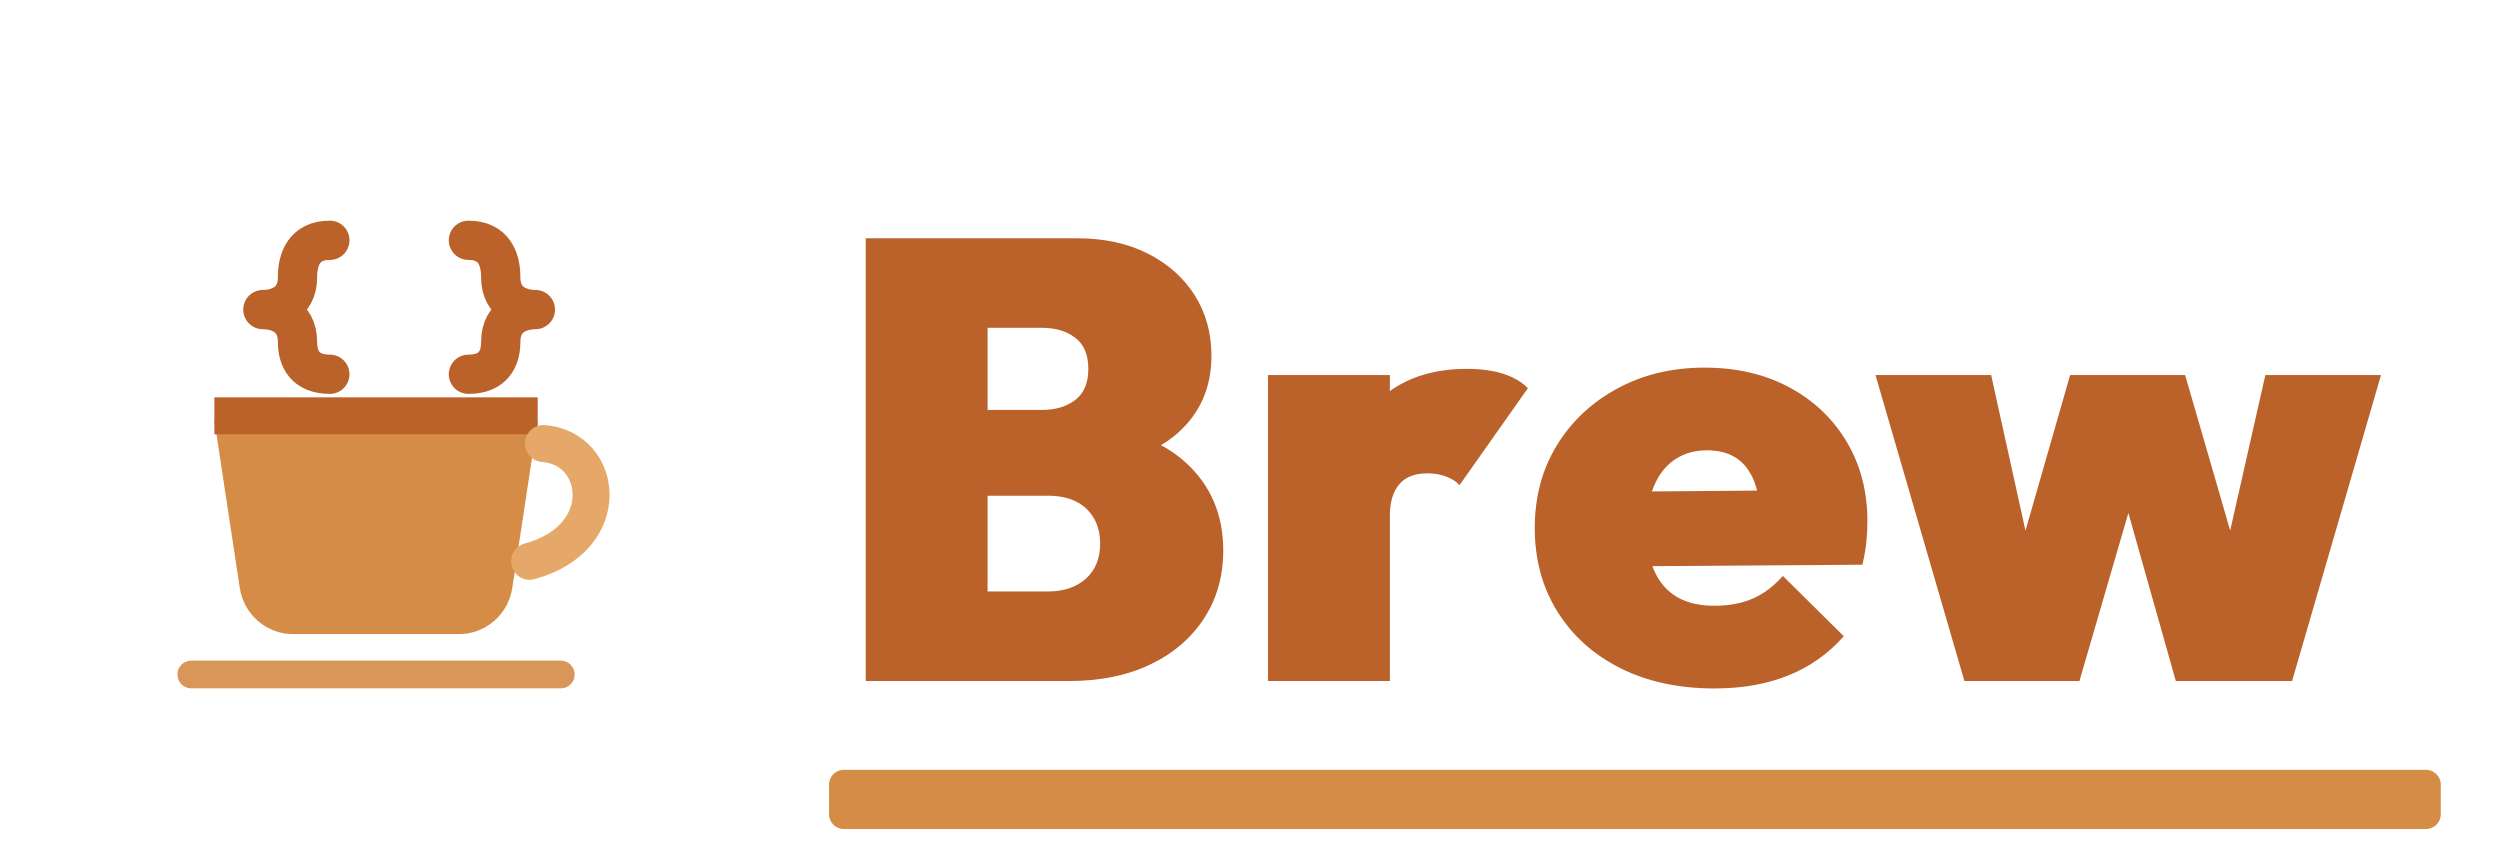
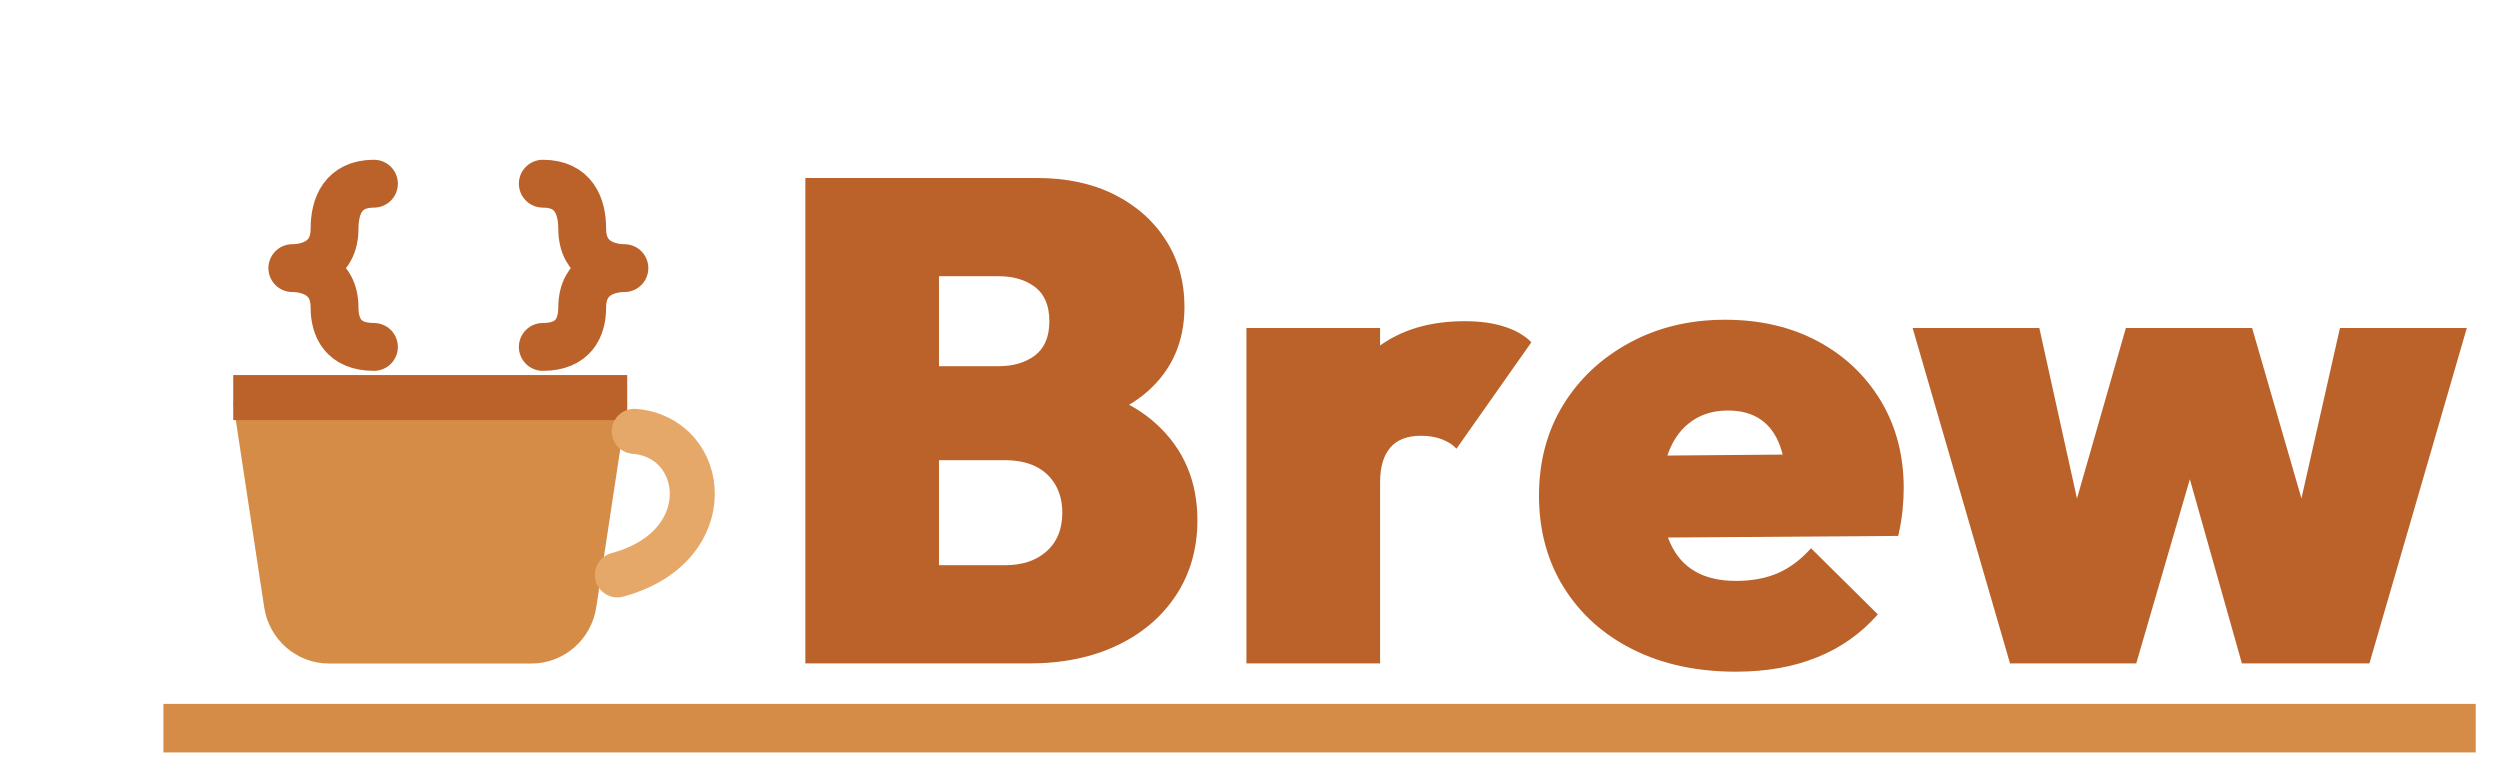
- <svg xmlns="http://www.w3.org/2000/svg" viewBox="0 0 168.87 58" fill="none" role="img" aria-label="Brew">
-   <g transform="translate(2,5) scale(0.78)">
+ <svg xmlns="http://www.w3.org/2000/svg" viewBox="0 0 154.5 47.5" fill="none" role="img" aria-label="Brew">
+   <g transform="translate(0.50,-1.17) scale(0.8696)">
    <path fill="#D48C46" d="M16 30h28l-2.2 14.5c-.35 2.3-2.3 4-4.6 4H22.8c-2.3 0-4.25-1.7-4.6-4L16 30z" />
    <path fill="#BA622A" d="M16 28h28v3.2H16z" />
    <path fill="none" stroke="#E5A869" stroke-width="3.2" stroke-linecap="round" d="M44.5 32c5.2.4 6.2 8.2-1.2 10.2" />
-     <path fill="none" stroke="#D48C46" stroke-width="2.4" stroke-linecap="round" opacity="0.9" d="M14 52h32" />
    <path fill="none" stroke="#BA622A" stroke-width="3.4" stroke-linecap="round" stroke-linejoin="round" d="M26 26c-2.2 0-2.8-1.4-2.8-2.8 0-2.4-2-2.8-3-2.8 1 0 3-.4 3-2.8C23.2 16 23.8 14.4 26 14.4" />
    <path fill="none" stroke="#BA622A" stroke-width="3.4" stroke-linecap="round" stroke-linejoin="round" d="M38 26c2.2 0 2.8-1.4 2.8-2.8 0-2.4 2-2.8 3-2.8-1 0-3-.4-3-2.8C40.8 16 40.2 14.4 38 14.4" />
  </g>
-   <path fill="#BA622A" d="M65.282 46.0V39.952H70.784Q72.38 39.952 73.346 39.091Q74.312 38.23 74.312 36.718Q74.312 35.71 73.871 34.975Q73.43 34.24 72.653 33.862Q71.876 33.484 70.784 33.484H65.282V27.688H70.406Q71.75 27.688 72.632 27.016Q73.514 26.344 73.514 24.916Q73.514 23.488 72.632 22.816Q71.75 22.144 70.406 22.144H65.282V16.096H72.758Q75.488 16.096 77.525 17.125Q79.562 18.154 80.696 19.939Q81.83 21.724 81.83 24.034Q81.83 27.226 79.562 29.242Q77.294 31.258 72.926 31.552L72.842 28.654Q77.588 28.948 80.108 31.258Q82.628 33.568 82.628 37.18Q82.628 39.784 81.326 41.779Q80.024 43.774 77.693 44.887Q75.362 46.0 72.254 46.0ZM58.478 46.0V16.096H66.71V46.0Z" />
-   <path fill="#BA622A" d="M85.652 46.0V25.336H93.884V46.0ZM93.884 34.828 90.062 31.426Q91.658 28.066 93.779 26.491Q95.899 24.916 99.092 24.916Q100.52 24.916 101.549 25.252Q102.578 25.588 103.208 26.218L98.588 32.77Q98.294 32.434 97.722 32.203Q97.151 31.972 96.404 31.972Q95.144 31.972 94.514 32.717Q93.884 33.463 93.884 34.828Z" />
-   <path fill="#BA622A" d="M115.808 46.504Q112.196 46.504 109.466 45.139Q106.736 43.774 105.203 41.317Q103.67 38.86 103.67 35.668Q103.67 32.518 105.161 30.082Q106.652 27.646 109.256 26.239Q111.86 24.832 115.136 24.832Q118.37 24.832 120.848 26.155Q123.326 27.478 124.733 29.83Q126.14 32.182 126.14 35.206Q126.14 35.836 126.077 36.529Q126.014 37.222 125.804 38.146L107.156 38.272V33.232L122.738 33.106L118.916 35.332Q118.916 33.652 118.517 32.581Q118.118 31.51 117.32 30.964Q116.522 30.418 115.304 30.418Q114.044 30.418 113.12 31.048Q112.196 31.678 111.713 32.854Q111.23 34.03 111.23 35.71Q111.23 37.432 111.755 38.587Q112.28 39.742 113.288 40.33Q114.296 40.918 115.808 40.918Q117.278 40.918 118.391 40.435Q119.504 39.952 120.428 38.902L124.544 42.976Q122.99 44.74 120.806 45.622Q118.622 46.504 115.808 46.504Z" />
-   <path fill="#BA622A" d="M132.692 46.0 126.686 25.336H134.498L137.816 40.372L135.506 40.414L139.832 25.336H147.602L151.97 40.414L149.618 40.372L153.02 25.336H160.832L154.826 46.0H146.972L142.94 31.72H144.62L140.462 46.0Z" />
-   <rect x="56" y="52" width="108.87" height="4" rx="1" fill="#D48C46" />
+   <path fill="#BA622A" d="M56.59 41.00V34.93H62.11Q63.72 34.93 64.68 34.07Q65.65 33.21 65.65 31.69Q65.65 30.68 65.21 29.94Q64.77 29.20 63.99 28.82Q63.21 28.44 62.11 28.44H56.59V22.63H61.73Q63.08 22.63 63.97 21.96Q64.85 21.28 64.85 19.85Q64.85 18.42 63.97 17.74Q63.08 17.07 61.73 17.07H56.59V11.00H64.09Q66.83 11.00 68.88 12.03Q70.92 13.06 72.06 14.86Q73.20 16.65 73.20 18.96Q73.20 22.17 70.92 24.19Q68.64 26.21 64.26 26.51L64.18 23.60Q68.94 23.89 71.47 26.21Q74.00 28.53 74.00 32.15Q74.00 34.76 72.69 36.77Q71.38 38.77 69.05 39.88Q66.71 41.00 63.59 41.00ZM49.77 41.00V11.00H58.03V41.00Z" />
+   <path fill="#BA622A" d="M77.03 41.00V20.27H85.29V41.00ZM85.29 29.79 81.45 26.38Q83.06 23.01 85.18 21.43Q87.31 19.85 90.51 19.85Q91.95 19.85 92.98 20.19Q94.01 20.52 94.64 21.15L90.01 27.73Q89.71 27.39 89.14 27.16Q88.57 26.93 87.82 26.93Q86.55 26.93 85.92 27.66Q85.29 28.40 85.29 29.79Z" />
+   <path fill="#BA622A" d="M107.28 41.51Q103.66 41.51 100.92 40.14Q98.18 38.77 96.64 36.30Q95.11 33.84 95.11 30.63Q95.11 27.47 96.60 25.03Q98.10 22.59 100.71 21.18Q103.32 19.76 106.61 19.76Q109.85 19.76 112.34 21.09Q114.82 22.42 116.24 24.78Q117.65 27.14 117.65 30.17Q117.65 30.80 117.58 31.50Q117.52 32.19 117.31 33.12L98.60 33.25V28.19L114.23 28.06L110.40 30.30Q110.40 28.61 110.00 27.54Q109.60 26.46 108.80 25.92Q108.00 25.37 106.78 25.37Q105.51 25.37 104.59 26.00Q103.66 26.63 103.17 27.81Q102.69 28.99 102.69 30.68Q102.69 32.40 103.22 33.56Q103.74 34.72 104.75 35.31Q105.77 35.90 107.28 35.90Q108.76 35.90 109.87 35.42Q110.99 34.93 111.92 33.88L116.05 37.97Q114.49 39.74 112.30 40.62Q110.11 41.51 107.28 41.51Z" />
+   <path fill="#BA622A" d="M124.22 41.00 118.20 20.27H126.03L129.36 35.35L127.04 35.40L131.38 20.27H139.18L143.56 35.40L141.20 35.35L144.61 20.27H152.45L146.43 41.00H138.55L134.50 26.67H136.19L132.02 41.00Z" />
+   <rect x="10.1" y="43.5" width="142.9" height="3.0" fill="#D48C46" />
</svg>
